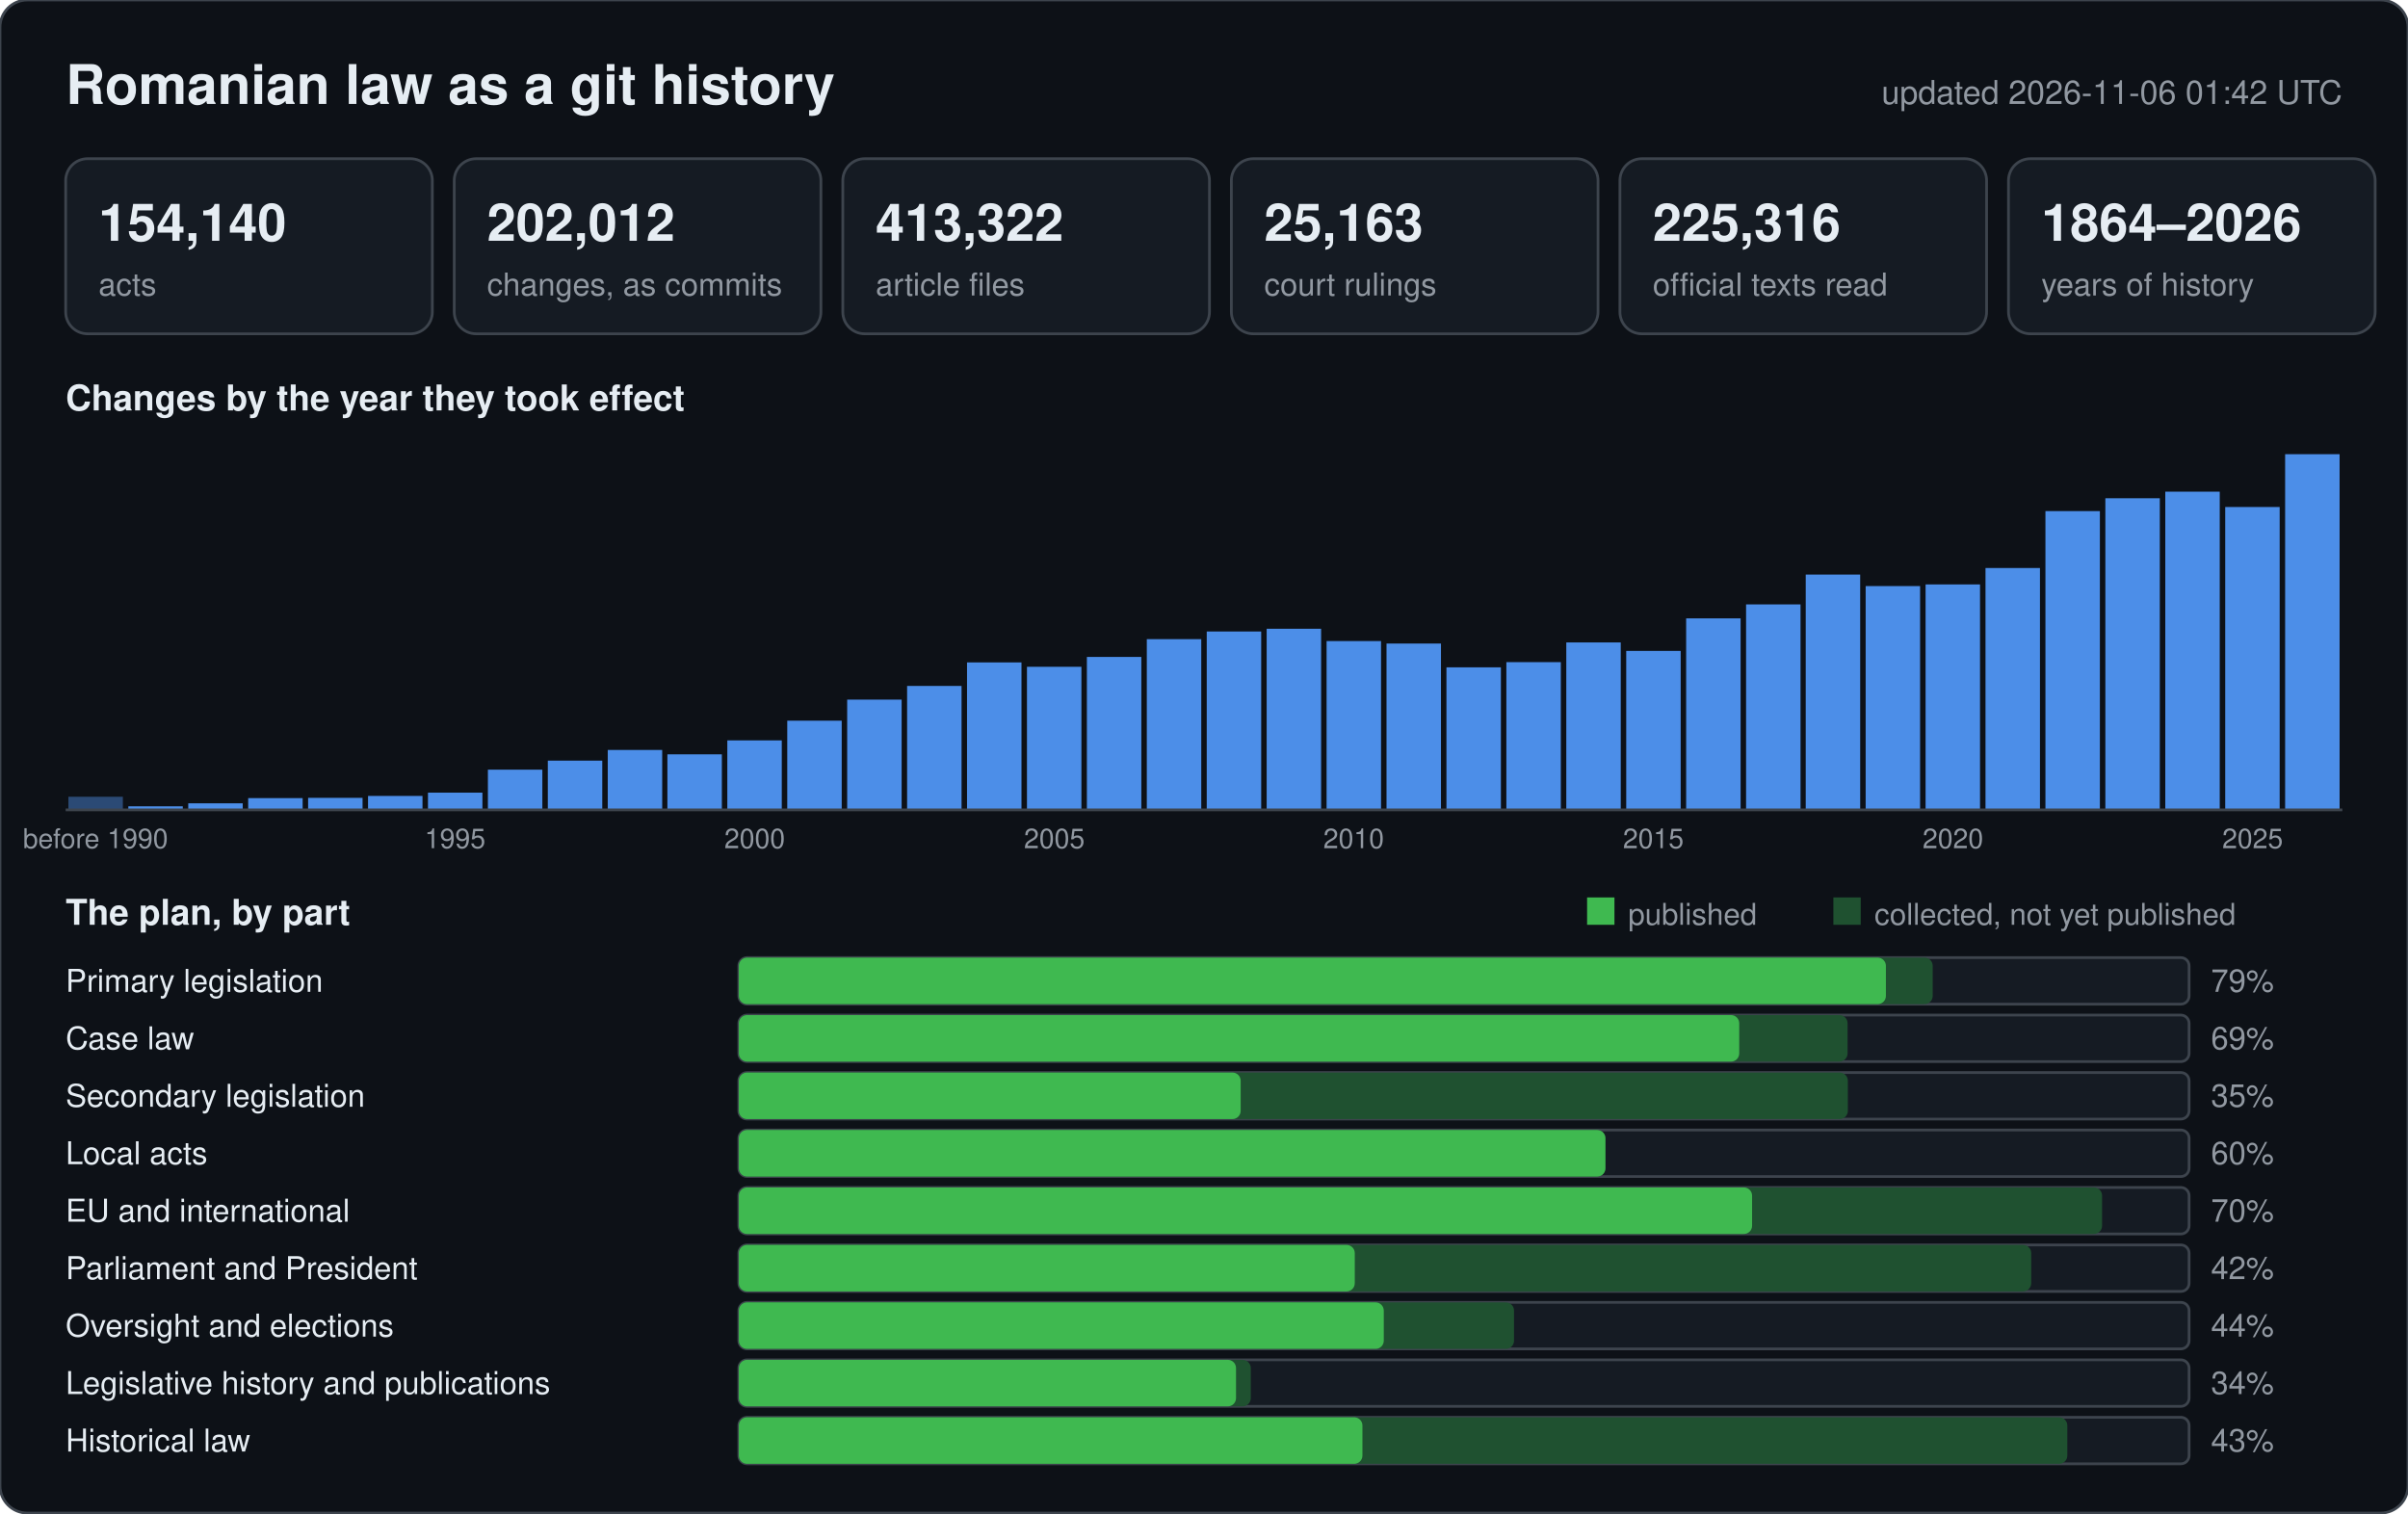
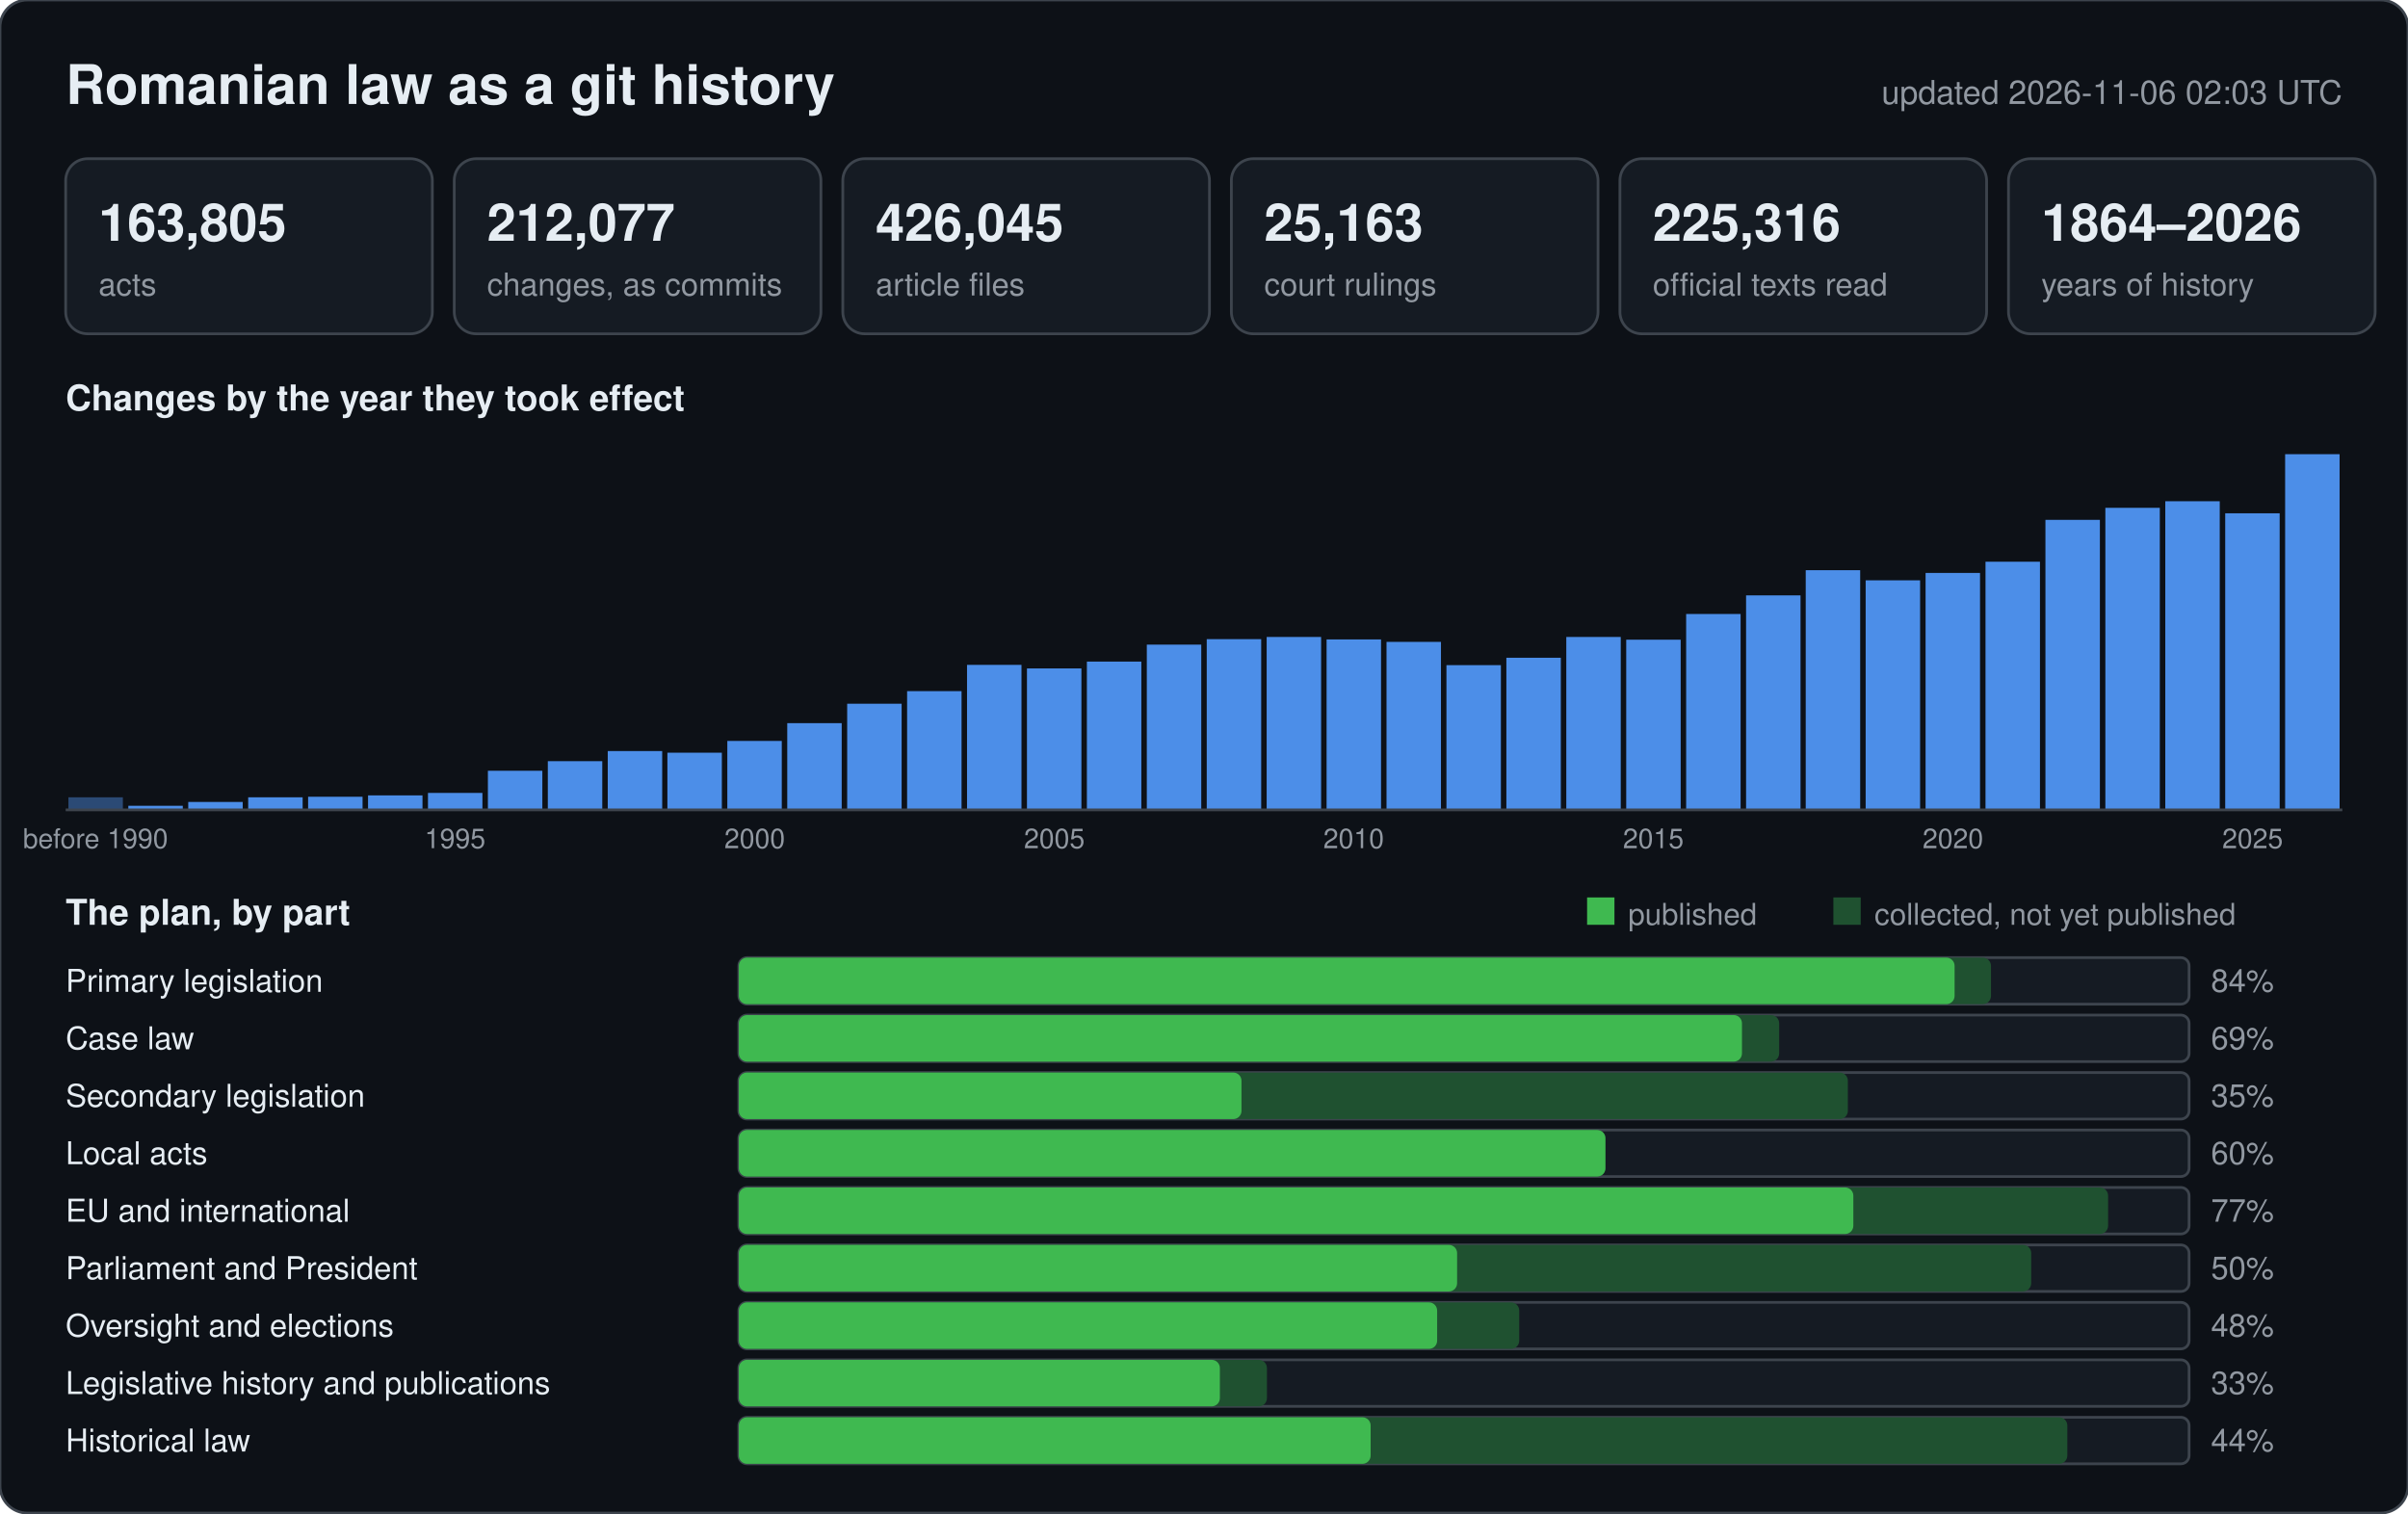
<svg xmlns="http://www.w3.org/2000/svg" width="880" height="553" viewBox="0 0 880 553" font-family="-apple-system,BlinkMacSystemFont,Segoe UI,Helvetica,Arial,sans-serif">
  <rect width="880" height="553" rx="10" fill="#0d1117" stroke="#3d444d" />
  <text x="24" y="38" font-size="20" font-weight="600" fill="#e6edf3">Romanian law as a git history</text>
-   <text x="856" y="38" font-size="12" text-anchor="end" fill="#9198a1">updated 2026-11-06 01:42 UTC</text>
+   <text x="856" y="38" font-size="12" text-anchor="end" fill="#9198a1">updated 2026-11-06 02:03 UTC</text>
  <rect x="24" y="58" width="134" height="64" rx="8" fill="#151b23" stroke="#3d444d" />
-   <text x="36" y="88" font-size="19" font-weight="600" fill="#e6edf3">154,140</text>
+   <text x="36" y="88" font-size="19" font-weight="600" fill="#e6edf3">163,805</text>
  <text x="36" y="108" font-size="11.5" fill="#9198a1">acts</text>
  <rect x="166" y="58" width="134" height="64" rx="8" fill="#151b23" stroke="#3d444d" />
-   <text x="178" y="88" font-size="19" font-weight="600" fill="#e6edf3">202,012</text>
+   <text x="178" y="88" font-size="19" font-weight="600" fill="#e6edf3">212,077</text>
  <text x="178" y="108" font-size="11.5" fill="#9198a1">changes, as commits</text>
  <rect x="308" y="58" width="134" height="64" rx="8" fill="#151b23" stroke="#3d444d" />
-   <text x="320" y="88" font-size="19" font-weight="600" fill="#e6edf3">413,322</text>
+   <text x="320" y="88" font-size="19" font-weight="600" fill="#e6edf3">426,045</text>
  <text x="320" y="108" font-size="11.5" fill="#9198a1">article files</text>
  <rect x="450" y="58" width="134" height="64" rx="8" fill="#151b23" stroke="#3d444d" />
  <text x="462" y="88" font-size="19" font-weight="600" fill="#e6edf3">25,163</text>
  <text x="462" y="108" font-size="11.5" fill="#9198a1">court rulings</text>
  <rect x="592" y="58" width="134" height="64" rx="8" fill="#151b23" stroke="#3d444d" />
  <text x="604" y="88" font-size="19" font-weight="600" fill="#e6edf3">225,316</text>
  <text x="604" y="108" font-size="11.5" fill="#9198a1">official texts read</text>
  <rect x="734" y="58" width="134" height="64" rx="8" fill="#151b23" stroke="#3d444d" />
  <text x="746" y="88" font-size="19" font-weight="600" fill="#e6edf3">1864–2026</text>
  <text x="746" y="108" font-size="11.5" fill="#9198a1">years of history</text>
  <text x="24" y="150" font-size="13" font-weight="600" fill="#e6edf3">Changes by the year they took effect</text>
-   <rect x="25.0" y="291.2" width="19.9" height="4.8" fill="#2b4a75" />
+   <rect x="25.0" y="291.4" width="19.9" height="4.6" fill="#2b4a75" />
  <text x="34.9" y="310" font-size="10" text-anchor="middle" fill="#9198a1">before 1990</text>
-   <rect x="46.9" y="294.7" width="19.9" height="1.3" fill="#4c8ee8" />
-   <rect x="68.8" y="293.6" width="19.9" height="2.4" fill="#4c8ee8" />
-   <rect x="90.7" y="291.7" width="19.9" height="4.3" fill="#4c8ee8" />
-   <rect x="112.6" y="291.6" width="19.9" height="4.4" fill="#4c8ee8" />
-   <rect x="134.5" y="290.9" width="19.9" height="5.1" fill="#4c8ee8" />
-   <rect x="156.4" y="289.7" width="19.9" height="6.3" fill="#4c8ee8" />
+   <rect x="46.9" y="294.5" width="19.9" height="1.5" fill="#4c8ee8" />
+   <rect x="68.8" y="293.1" width="19.9" height="2.9" fill="#4c8ee8" />
+   <rect x="90.7" y="291.4" width="19.9" height="4.6" fill="#4c8ee8" />
+   <rect x="112.6" y="291.2" width="19.9" height="4.8" fill="#4c8ee8" />
+   <rect x="134.5" y="290.7" width="19.9" height="5.3" fill="#4c8ee8" />
+   <rect x="156.4" y="289.8" width="19.9" height="6.2" fill="#4c8ee8" />
  <text x="166.3" y="310" font-size="10" text-anchor="middle" fill="#9198a1">1995</text>
-   <rect x="178.3" y="281.3" width="19.9" height="14.7" fill="#4c8ee8" />
-   <rect x="200.2" y="278.0" width="19.9" height="18.0" fill="#4c8ee8" />
-   <rect x="222.1" y="274.1" width="19.9" height="21.9" fill="#4c8ee8" />
-   <rect x="243.9" y="275.7" width="19.9" height="20.3" fill="#4c8ee8" />
-   <rect x="265.8" y="270.6" width="19.9" height="25.4" fill="#4c8ee8" />
+   <rect x="178.3" y="281.7" width="19.9" height="14.3" fill="#4c8ee8" />
+   <rect x="200.2" y="278.2" width="19.9" height="17.8" fill="#4c8ee8" />
+   <rect x="222.1" y="274.5" width="19.9" height="21.5" fill="#4c8ee8" />
+   <rect x="243.9" y="275.1" width="19.9" height="20.9" fill="#4c8ee8" />
+   <rect x="265.8" y="270.8" width="19.9" height="25.2" fill="#4c8ee8" />
  <text x="275.8" y="310" font-size="10" text-anchor="middle" fill="#9198a1">2000</text>
-   <rect x="287.7" y="263.4" width="19.9" height="32.6" fill="#4c8ee8" />
-   <rect x="309.6" y="255.7" width="19.9" height="40.3" fill="#4c8ee8" />
-   <rect x="331.5" y="250.7" width="19.9" height="45.3" fill="#4c8ee8" />
-   <rect x="353.4" y="242.1" width="19.9" height="53.9" fill="#4c8ee8" />
-   <rect x="375.3" y="243.7" width="19.9" height="52.3" fill="#4c8ee8" />
+   <rect x="287.7" y="264.3" width="19.9" height="31.7" fill="#4c8ee8" />
+   <rect x="309.6" y="257.2" width="19.9" height="38.8" fill="#4c8ee8" />
+   <rect x="331.5" y="252.6" width="19.9" height="43.4" fill="#4c8ee8" />
+   <rect x="353.4" y="243.0" width="19.9" height="53.0" fill="#4c8ee8" />
+   <rect x="375.3" y="244.3" width="19.9" height="51.7" fill="#4c8ee8" />
  <text x="385.3" y="310" font-size="10" text-anchor="middle" fill="#9198a1">2005</text>
-   <rect x="397.2" y="240.1" width="19.9" height="55.9" fill="#4c8ee8" />
-   <rect x="419.1" y="233.6" width="19.9" height="62.4" fill="#4c8ee8" />
-   <rect x="441.0" y="230.8" width="19.9" height="65.2" fill="#4c8ee8" />
-   <rect x="462.9" y="229.8" width="19.9" height="66.2" fill="#4c8ee8" />
-   <rect x="484.8" y="234.3" width="19.9" height="61.7" fill="#4c8ee8" />
+   <rect x="397.2" y="241.8" width="19.9" height="54.2" fill="#4c8ee8" />
+   <rect x="419.1" y="235.6" width="19.9" height="60.4" fill="#4c8ee8" />
+   <rect x="441.0" y="233.6" width="19.9" height="62.4" fill="#4c8ee8" />
+   <rect x="462.9" y="232.8" width="19.9" height="63.2" fill="#4c8ee8" />
+   <rect x="484.8" y="233.7" width="19.9" height="62.3" fill="#4c8ee8" />
  <text x="494.7" y="310" font-size="10" text-anchor="middle" fill="#9198a1">2010</text>
-   <rect x="506.7" y="235.2" width="19.9" height="60.8" fill="#4c8ee8" />
-   <rect x="528.6" y="243.9" width="19.9" height="52.1" fill="#4c8ee8" />
-   <rect x="550.5" y="242.0" width="19.9" height="54.0" fill="#4c8ee8" />
-   <rect x="572.4" y="234.8" width="19.9" height="61.2" fill="#4c8ee8" />
-   <rect x="594.3" y="237.9" width="19.9" height="58.1" fill="#4c8ee8" />
+   <rect x="506.7" y="234.6" width="19.9" height="61.4" fill="#4c8ee8" />
+   <rect x="528.6" y="243.1" width="19.9" height="52.9" fill="#4c8ee8" />
+   <rect x="550.5" y="240.4" width="19.9" height="55.6" fill="#4c8ee8" />
+   <rect x="572.4" y="232.8" width="19.9" height="63.2" fill="#4c8ee8" />
+   <rect x="594.3" y="233.8" width="19.9" height="62.2" fill="#4c8ee8" />
  <text x="604.2" y="310" font-size="10" text-anchor="middle" fill="#9198a1">2015</text>
-   <rect x="616.2" y="226.0" width="19.9" height="70.0" fill="#4c8ee8" />
-   <rect x="638.1" y="220.9" width="19.9" height="75.1" fill="#4c8ee8" />
-   <rect x="659.9" y="210.0" width="19.9" height="86.0" fill="#4c8ee8" />
-   <rect x="681.8" y="214.2" width="19.9" height="81.8" fill="#4c8ee8" />
-   <rect x="703.7" y="213.6" width="19.9" height="82.4" fill="#4c8ee8" />
+   <rect x="616.2" y="224.4" width="19.9" height="71.6" fill="#4c8ee8" />
+   <rect x="638.1" y="217.6" width="19.9" height="78.4" fill="#4c8ee8" />
+   <rect x="659.9" y="208.4" width="19.9" height="87.6" fill="#4c8ee8" />
+   <rect x="681.8" y="212.1" width="19.9" height="83.9" fill="#4c8ee8" />
+   <rect x="703.7" y="209.4" width="19.9" height="86.6" fill="#4c8ee8" />
  <text x="713.7" y="310" font-size="10" text-anchor="middle" fill="#9198a1">2020</text>
-   <rect x="725.6" y="207.6" width="19.9" height="88.4" fill="#4c8ee8" />
-   <rect x="747.5" y="186.8" width="19.9" height="109.2" fill="#4c8ee8" />
-   <rect x="769.4" y="182.1" width="19.9" height="113.9" fill="#4c8ee8" />
-   <rect x="791.3" y="179.7" width="19.9" height="116.3" fill="#4c8ee8" />
-   <rect x="813.2" y="185.3" width="19.9" height="110.7" fill="#4c8ee8" />
+   <rect x="725.6" y="205.3" width="19.9" height="90.7" fill="#4c8ee8" />
+   <rect x="747.5" y="190.0" width="19.9" height="106.0" fill="#4c8ee8" />
+   <rect x="769.4" y="185.6" width="19.9" height="110.4" fill="#4c8ee8" />
+   <rect x="791.3" y="183.2" width="19.9" height="112.8" fill="#4c8ee8" />
+   <rect x="813.2" y="187.6" width="19.9" height="108.4" fill="#4c8ee8" />
  <text x="823.2" y="310" font-size="10" text-anchor="middle" fill="#9198a1">2025</text>
  <rect x="835.1" y="166.0" width="19.9" height="130.0" fill="#4c8ee8" />
  <line x1="24" y1="296" x2="856" y2="296" stroke="#3d444d" />
  <text x="24" y="338" font-size="13" font-weight="600" fill="#e6edf3">The plan, by part</text>
  <rect x="580" y="328" width="10" height="10" fill="#3fb950" />
  <text x="595" y="338" font-size="11" fill="#9198a1">published</text>
  <rect x="670" y="328" width="10" height="10" fill="#1f5130" />
  <text x="685" y="338" font-size="11" fill="#9198a1">collected, not yet published</text>
  <text x="24" y="362.5" font-size="11.5" fill="#e6edf3">Primary legislation</text>
  <rect x="270" y="350" width="530" height="17" rx="3" fill="#151b23" stroke="#3d444d" />
-   <rect x="270" y="350" width="436.3" height="17" rx="3" fill="#1f5130" />
-   <rect x="270" y="350" width="419.2" height="17" rx="3" fill="#3fb950" />
-   <text x="808" y="362.5" font-size="11.5" fill="#9198a1">79%</text>
+   <rect x="270" y="350" width="457.6" height="17" rx="3" fill="#1f5130" />
+   <rect x="270" y="350" width="444.3" height="17" rx="3" fill="#3fb950" />
+   <text x="808" y="362.5" font-size="11.5" fill="#9198a1">84%</text>
  <text x="24" y="383.5" font-size="11.5" fill="#e6edf3">Case law</text>
  <rect x="270" y="371" width="530" height="17" rx="3" fill="#151b23" stroke="#3d444d" />
-   <rect x="270" y="371" width="405.2" height="17" rx="3" fill="#1f5130" />
-   <rect x="270" y="371" width="365.6" height="17" rx="3" fill="#3fb950" />
+   <rect x="270" y="371" width="380.2" height="17" rx="3" fill="#1f5130" />
+   <rect x="270" y="371" width="366.6" height="17" rx="3" fill="#3fb950" />
  <text x="808" y="383.5" font-size="11.5" fill="#9198a1">69%</text>
  <text x="24" y="404.5" font-size="11.5" fill="#e6edf3">Secondary legislation</text>
  <rect x="270" y="392" width="530" height="17" rx="3" fill="#151b23" stroke="#3d444d" />
  <rect x="270" y="392" width="405.3" height="17" rx="3" fill="#1f5130" />
-   <rect x="270" y="392" width="183.4" height="17" rx="3" fill="#3fb950" />
+   <rect x="270" y="392" width="183.7" height="17" rx="3" fill="#3fb950" />
  <text x="808" y="404.5" font-size="11.5" fill="#9198a1">35%</text>
  <text x="24" y="425.5" font-size="11.5" fill="#e6edf3">Local acts</text>
  <rect x="270" y="413" width="530" height="17" rx="3" fill="#151b23" stroke="#3d444d" />
  <rect x="270" y="413" width="316.7" height="17" rx="3" fill="#1f5130" />
  <rect x="270" y="413" width="316.7" height="17" rx="3" fill="#3fb950" />
  <text x="808" y="425.5" font-size="11.5" fill="#9198a1">60%</text>
  <text x="24" y="446.5" font-size="11.5" fill="#e6edf3">EU and international</text>
  <rect x="270" y="434" width="530" height="17" rx="3" fill="#151b23" stroke="#3d444d" />
-   <rect x="270" y="434" width="498.2" height="17" rx="3" fill="#1f5130" />
-   <rect x="270" y="434" width="370.3" height="17" rx="3" fill="#3fb950" />
-   <text x="808" y="446.5" font-size="11.5" fill="#9198a1">70%</text>
+   <rect x="270" y="434" width="500.4" height="17" rx="3" fill="#1f5130" />
+   <rect x="270" y="434" width="407.3" height="17" rx="3" fill="#3fb950" />
+   <text x="808" y="446.5" font-size="11.5" fill="#9198a1">77%</text>
  <text x="24" y="467.5" font-size="11.5" fill="#e6edf3">Parliament and President</text>
  <rect x="270" y="455" width="530" height="17" rx="3" fill="#151b23" stroke="#3d444d" />
  <rect x="270" y="455" width="472.3" height="17" rx="3" fill="#1f5130" />
-   <rect x="270" y="455" width="225.1" height="17" rx="3" fill="#3fb950" />
-   <text x="808" y="467.5" font-size="11.5" fill="#9198a1">42%</text>
+   <rect x="270" y="455" width="262.5" height="17" rx="3" fill="#3fb950" />
+   <text x="808" y="467.5" font-size="11.5" fill="#9198a1">50%</text>
  <text x="24" y="488.5" font-size="11.5" fill="#e6edf3">Oversight and elections</text>
  <rect x="270" y="476" width="530" height="17" rx="3" fill="#151b23" stroke="#3d444d" />
-   <rect x="270" y="476" width="283.3" height="17" rx="3" fill="#1f5130" />
-   <rect x="270" y="476" width="235.7" height="17" rx="3" fill="#3fb950" />
-   <text x="808" y="488.5" font-size="11.5" fill="#9198a1">44%</text>
+   <rect x="270" y="476" width="285.2" height="17" rx="3" fill="#1f5130" />
+   <rect x="270" y="476" width="255.2" height="17" rx="3" fill="#3fb950" />
+   <text x="808" y="488.5" font-size="11.5" fill="#9198a1">48%</text>
  <text x="24" y="509.5" font-size="11.5" fill="#e6edf3">Legislative history and publications</text>
  <rect x="270" y="497" width="530" height="17" rx="3" fill="#151b23" stroke="#3d444d" />
-   <rect x="270" y="497" width="187.1" height="17" rx="3" fill="#1f5130" />
-   <rect x="270" y="497" width="181.7" height="17" rx="3" fill="#3fb950" />
-   <text x="808" y="509.5" font-size="11.5" fill="#9198a1">34%</text>
+   <rect x="270" y="497" width="193.0" height="17" rx="3" fill="#1f5130" />
+   <rect x="270" y="497" width="175.8" height="17" rx="3" fill="#3fb950" />
+   <text x="808" y="509.5" font-size="11.5" fill="#9198a1">33%</text>
  <text x="24" y="530.5" font-size="11.5" fill="#e6edf3">Historical law</text>
  <rect x="270" y="518" width="530" height="17" rx="3" fill="#151b23" stroke="#3d444d" />
  <rect x="270" y="518" width="485.5" height="17" rx="3" fill="#1f5130" />
-   <rect x="270" y="518" width="227.9" height="17" rx="3" fill="#3fb950" />
-   <text x="808" y="530.5" font-size="11.5" fill="#9198a1">43%</text>
+   <rect x="270" y="518" width="230.9" height="17" rx="3" fill="#3fb950" />
+   <text x="808" y="530.5" font-size="11.5" fill="#9198a1">44%</text>
</svg>
